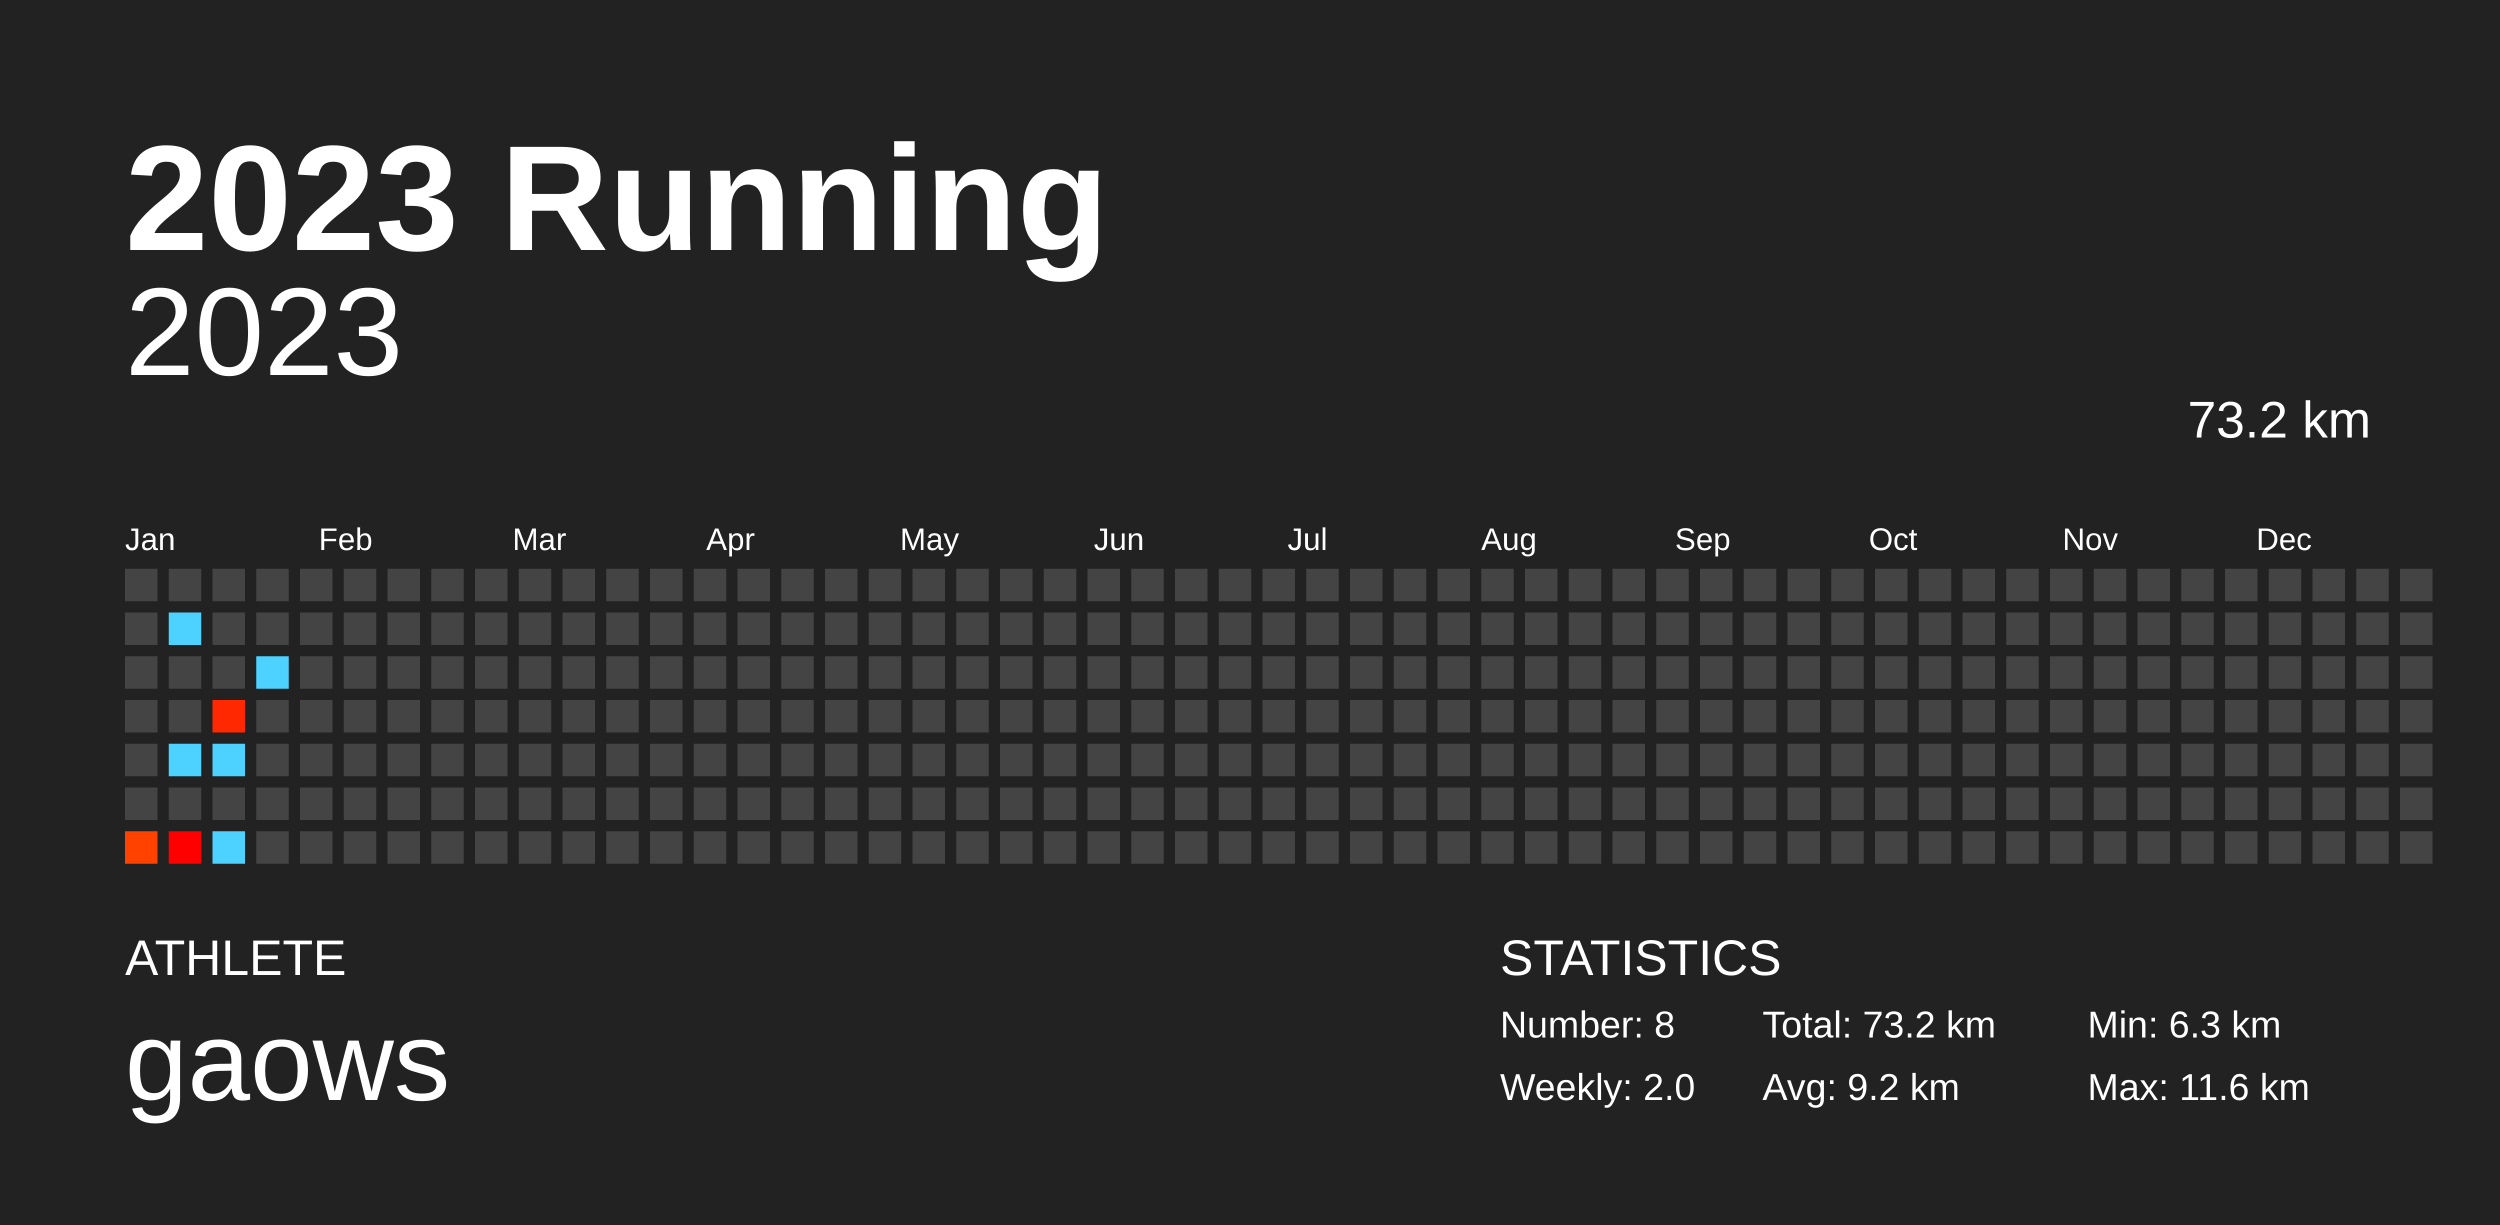
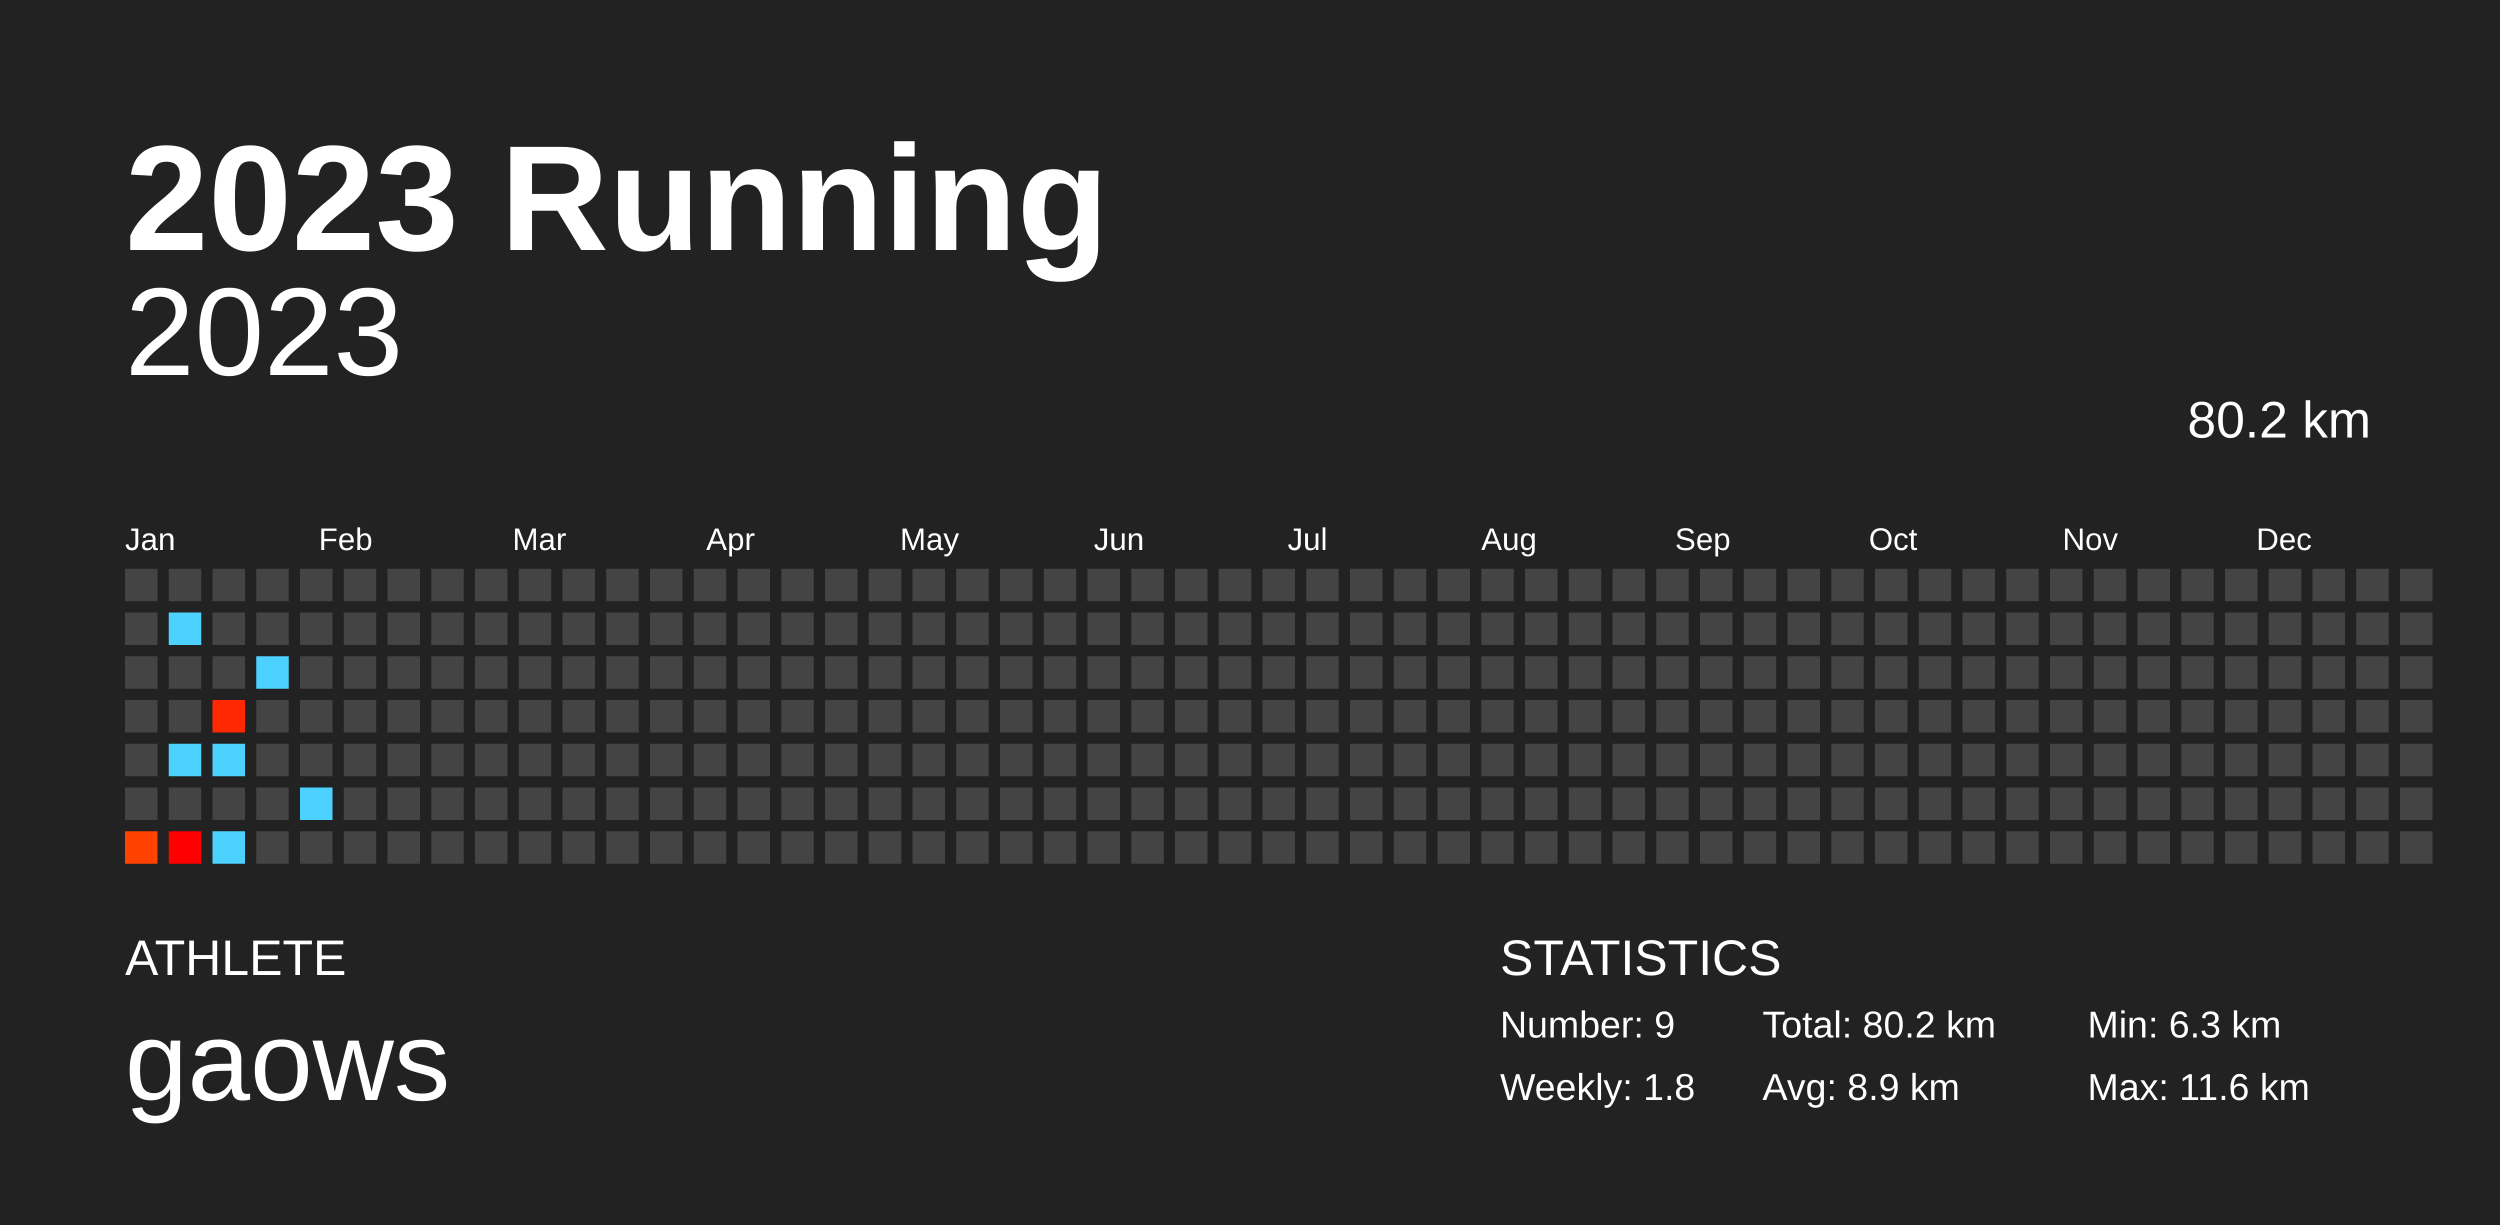
<svg xmlns="http://www.w3.org/2000/svg" baseProfile="full" height="98mm" version="1.1" viewBox="0,0,200,98" width="200mm">
  <defs />
  <rect fill="#222222" height="98" width="200" x="0" y="0" />
  <text fill="#FFFFFF" style="font-size:12px; font-family:Arial; font-weight:bold;" x="10" y="20">2023 Running</text>
  <text fill="#FFFFFF" style="font-size:4px; font-family:Arial" x="10" y="78">ATHLETE</text>
  <text fill="#FFFFFF" style="font-size:9px; font-family:Arial" x="10" y="88">gaows</text>
  <text fill="#FFFFFF" style="font-size:4px; font-family:Arial" x="120" y="78">STATISTICS</text>
-   <text fill="#FFFFFF" style="font-size:3px; font-family:Arial" x="120" y="83">Number: 8</text>
-   <text fill="#FFFFFF" style="font-size:3px; font-family:Arial" x="120" y="88">Weekly: 2.0</text>
-   <text fill="#FFFFFF" style="font-size:3px; font-family:Arial" x="141" y="83">Total: 73.2 km</text>
-   <text fill="#FFFFFF" style="font-size:3px; font-family:Arial" x="141" y="88">Avg: 9.2 km</text>
+   <text fill="#FFFFFF" style="font-size:3px; font-family:Arial" x="120" y="83">Number: 9</text>
+   <text fill="#FFFFFF" style="font-size:3px; font-family:Arial" x="120" y="88">Weekly: 1.8</text>
+   <text fill="#FFFFFF" style="font-size:3px; font-family:Arial" x="141" y="83">Total: 80.2 km</text>
+   <text fill="#FFFFFF" style="font-size:3px; font-family:Arial" x="141" y="88">Avg: 8.9 km</text>
  <text fill="#FFFFFF" style="font-size:3px; font-family:Arial" x="167" y="83">Min: 6.3 km</text>
  <text fill="#FFFFFF" style="font-size:3px; font-family:Arial" x="167" y="88">Max: 11.6 km</text>
  <text alignment-baseline="hanging" fill="#FFFFFF" style="font-size:10.0px; font-family:Arial;" x="10" y="30">2023</text>
-   <text alignment-baseline="hanging" fill="#FFFFFF" style="font-size:4.125px; font-family:Arial;" x="175" y="35">73.2 km</text>
+   <text alignment-baseline="hanging" fill="#FFFFFF" style="font-size:4.125px; font-family:Arial;" x="175" y="35">80.2 km</text>
  <text fill="#FFFFFF" style="font-size:2.5px; font-family:Arial" x="10.0" y="44">Jan</text>
  <text fill="#FFFFFF" style="font-size:2.5px; font-family:Arial" x="25.5" y="44">Feb</text>
  <text fill="#FFFFFF" style="font-size:2.5px; font-family:Arial" x="41.0" y="44">Mar</text>
  <text fill="#FFFFFF" style="font-size:2.5px; font-family:Arial" x="56.5" y="44">Apr</text>
  <text fill="#FFFFFF" style="font-size:2.5px; font-family:Arial" x="72.0" y="44">May</text>
  <text fill="#FFFFFF" style="font-size:2.5px; font-family:Arial" x="87.5" y="44">Jun</text>
  <text fill="#FFFFFF" style="font-size:2.5px; font-family:Arial" x="103.0" y="44">Jul</text>
  <text fill="#FFFFFF" style="font-size:2.5px; font-family:Arial" x="118.5" y="44">Aug</text>
  <text fill="#FFFFFF" style="font-size:2.5px; font-family:Arial" x="134.0" y="44">Sep</text>
  <text fill="#FFFFFF" style="font-size:2.5px; font-family:Arial" x="149.5" y="44">Oct</text>
  <text fill="#FFFFFF" style="font-size:2.5px; font-family:Arial" x="165.0" y="44">Nov</text>
  <text fill="#FFFFFF" style="font-size:2.5px; font-family:Arial" x="180.5" y="44">Dec</text>
  <rect fill="#444444" height="2.6" width="2.6" x="10.0" y="45.5" />
  <rect fill="#444444" height="2.6" width="2.6" x="10.0" y="49.0" />
  <rect fill="#444444" height="2.6" width="2.6" x="10.0" y="52.5" />
  <rect fill="#444444" height="2.6" width="2.6" x="10.0" y="56.0" />
  <rect fill="#444444" height="2.6" width="2.6" x="10.0" y="59.5" />
  <rect fill="#444444" height="2.6" width="2.6" x="10.0" y="63.0" />
  <rect fill="#ff4200" height="2.6" width="2.6" x="10.0" y="66.5" />
  <rect fill="#444444" height="2.6" width="2.6" x="13.5" y="45.5" />
  <rect fill="#4dd2ff" height="2.6" width="2.6" x="13.5" y="49.0" />
  <rect fill="#444444" height="2.6" width="2.6" x="13.5" y="52.5" />
  <rect fill="#444444" height="2.6" width="2.6" x="13.5" y="56.0" />
  <rect fill="#4dd2ff" height="2.6" width="2.6" x="13.5" y="59.5" />
  <rect fill="#444444" height="2.6" width="2.6" x="13.5" y="63.0" />
  <rect fill="#ff0000" height="2.6" width="2.6" x="13.5" y="66.5" />
  <rect fill="#444444" height="2.6" width="2.6" x="17.0" y="45.5" />
  <rect fill="#444444" height="2.6" width="2.6" x="17.0" y="49.0" />
  <rect fill="#444444" height="2.6" width="2.6" x="17.0" y="52.5" />
  <rect fill="#ff2800" height="2.6" width="2.6" x="17.0" y="56.0" />
  <rect fill="#4dd2ff" height="2.6" width="2.6" x="17.0" y="59.5" />
  <rect fill="#444444" height="2.6" width="2.6" x="17.0" y="63.0" />
  <rect fill="#4dd2ff" height="2.6" width="2.6" x="17.0" y="66.5" />
  <rect fill="#444444" height="2.6" width="2.6" x="20.5" y="45.5" />
  <rect fill="#444444" height="2.6" width="2.6" x="20.5" y="49.0" />
  <rect fill="#4dd2ff" height="2.6" width="2.6" x="20.5" y="52.5" />
  <rect fill="#444444" height="2.6" width="2.6" x="20.5" y="56.0" />
  <rect fill="#444444" height="2.6" width="2.6" x="20.5" y="59.5" />
  <rect fill="#444444" height="2.6" width="2.6" x="20.5" y="63.0" />
  <rect fill="#444444" height="2.6" width="2.6" x="20.5" y="66.5" />
  <rect fill="#444444" height="2.6" width="2.6" x="24.0" y="45.5" />
  <rect fill="#444444" height="2.6" width="2.6" x="24.0" y="49.0" />
  <rect fill="#444444" height="2.6" width="2.6" x="24.0" y="52.5" />
  <rect fill="#444444" height="2.6" width="2.6" x="24.0" y="56.0" />
  <rect fill="#444444" height="2.6" width="2.6" x="24.0" y="59.5" />
-   <rect fill="#444444" height="2.6" width="2.6" x="24.0" y="63.0" />
+   <rect fill="#4dd2ff" height="2.6" width="2.6" x="24.0" y="63.0" />
  <rect fill="#444444" height="2.6" width="2.6" x="24.0" y="66.5" />
  <rect fill="#444444" height="2.6" width="2.6" x="27.5" y="45.5" />
  <rect fill="#444444" height="2.6" width="2.6" x="27.5" y="49.0" />
  <rect fill="#444444" height="2.6" width="2.6" x="27.5" y="52.5" />
  <rect fill="#444444" height="2.6" width="2.6" x="27.5" y="56.0" />
  <rect fill="#444444" height="2.6" width="2.6" x="27.5" y="59.5" />
  <rect fill="#444444" height="2.6" width="2.6" x="27.5" y="63.0" />
  <rect fill="#444444" height="2.6" width="2.6" x="27.5" y="66.5" />
  <rect fill="#444444" height="2.6" width="2.6" x="31.0" y="45.5" />
  <rect fill="#444444" height="2.6" width="2.6" x="31.0" y="49.0" />
  <rect fill="#444444" height="2.6" width="2.6" x="31.0" y="52.5" />
  <rect fill="#444444" height="2.6" width="2.6" x="31.0" y="56.0" />
  <rect fill="#444444" height="2.6" width="2.6" x="31.0" y="59.5" />
  <rect fill="#444444" height="2.6" width="2.6" x="31.0" y="63.0" />
  <rect fill="#444444" height="2.6" width="2.6" x="31.0" y="66.5" />
  <rect fill="#444444" height="2.6" width="2.6" x="34.5" y="45.5" />
  <rect fill="#444444" height="2.6" width="2.6" x="34.5" y="49.0" />
  <rect fill="#444444" height="2.6" width="2.6" x="34.5" y="52.5" />
  <rect fill="#444444" height="2.6" width="2.6" x="34.5" y="56.0" />
  <rect fill="#444444" height="2.6" width="2.6" x="34.5" y="59.5" />
  <rect fill="#444444" height="2.6" width="2.6" x="34.5" y="63.0" />
  <rect fill="#444444" height="2.6" width="2.6" x="34.5" y="66.5" />
  <rect fill="#444444" height="2.6" width="2.6" x="38.0" y="45.5" />
  <rect fill="#444444" height="2.6" width="2.6" x="38.0" y="49.0" />
  <rect fill="#444444" height="2.6" width="2.6" x="38.0" y="52.5" />
  <rect fill="#444444" height="2.6" width="2.6" x="38.0" y="56.0" />
  <rect fill="#444444" height="2.6" width="2.6" x="38.0" y="59.5" />
  <rect fill="#444444" height="2.6" width="2.6" x="38.0" y="63.0" />
  <rect fill="#444444" height="2.6" width="2.6" x="38.0" y="66.5" />
  <rect fill="#444444" height="2.6" width="2.6" x="41.5" y="45.5" />
  <rect fill="#444444" height="2.6" width="2.6" x="41.5" y="49.0" />
  <rect fill="#444444" height="2.6" width="2.6" x="41.5" y="52.5" />
  <rect fill="#444444" height="2.6" width="2.6" x="41.5" y="56.0" />
  <rect fill="#444444" height="2.6" width="2.6" x="41.5" y="59.5" />
  <rect fill="#444444" height="2.6" width="2.6" x="41.5" y="63.0" />
  <rect fill="#444444" height="2.6" width="2.6" x="41.5" y="66.5" />
  <rect fill="#444444" height="2.6" width="2.6" x="45.0" y="45.5" />
  <rect fill="#444444" height="2.6" width="2.6" x="45.0" y="49.0" />
  <rect fill="#444444" height="2.6" width="2.6" x="45.0" y="52.5" />
  <rect fill="#444444" height="2.6" width="2.6" x="45.0" y="56.0" />
  <rect fill="#444444" height="2.6" width="2.6" x="45.0" y="59.5" />
  <rect fill="#444444" height="2.6" width="2.6" x="45.0" y="63.0" />
  <rect fill="#444444" height="2.6" width="2.6" x="45.0" y="66.5" />
  <rect fill="#444444" height="2.6" width="2.6" x="48.5" y="45.5" />
  <rect fill="#444444" height="2.6" width="2.6" x="48.5" y="49.0" />
  <rect fill="#444444" height="2.6" width="2.6" x="48.5" y="52.5" />
  <rect fill="#444444" height="2.6" width="2.6" x="48.5" y="56.0" />
  <rect fill="#444444" height="2.6" width="2.6" x="48.5" y="59.5" />
  <rect fill="#444444" height="2.6" width="2.6" x="48.5" y="63.0" />
  <rect fill="#444444" height="2.6" width="2.6" x="48.5" y="66.5" />
  <rect fill="#444444" height="2.6" width="2.6" x="52.0" y="45.5" />
  <rect fill="#444444" height="2.6" width="2.6" x="52.0" y="49.0" />
  <rect fill="#444444" height="2.6" width="2.6" x="52.0" y="52.5" />
  <rect fill="#444444" height="2.6" width="2.6" x="52.0" y="56.0" />
  <rect fill="#444444" height="2.6" width="2.6" x="52.0" y="59.5" />
  <rect fill="#444444" height="2.6" width="2.6" x="52.0" y="63.0" />
  <rect fill="#444444" height="2.6" width="2.6" x="52.0" y="66.5" />
  <rect fill="#444444" height="2.6" width="2.6" x="55.5" y="45.5" />
  <rect fill="#444444" height="2.6" width="2.6" x="55.5" y="49.0" />
  <rect fill="#444444" height="2.6" width="2.6" x="55.5" y="52.5" />
  <rect fill="#444444" height="2.6" width="2.6" x="55.5" y="56.0" />
  <rect fill="#444444" height="2.6" width="2.6" x="55.5" y="59.5" />
  <rect fill="#444444" height="2.6" width="2.6" x="55.5" y="63.0" />
  <rect fill="#444444" height="2.6" width="2.6" x="55.5" y="66.5" />
  <rect fill="#444444" height="2.6" width="2.6" x="59.0" y="45.5" />
  <rect fill="#444444" height="2.6" width="2.6" x="59.0" y="49.0" />
  <rect fill="#444444" height="2.6" width="2.6" x="59.0" y="52.5" />
  <rect fill="#444444" height="2.6" width="2.6" x="59.0" y="56.0" />
  <rect fill="#444444" height="2.6" width="2.6" x="59.0" y="59.5" />
  <rect fill="#444444" height="2.6" width="2.6" x="59.0" y="63.0" />
  <rect fill="#444444" height="2.6" width="2.6" x="59.0" y="66.5" />
  <rect fill="#444444" height="2.6" width="2.6" x="62.5" y="45.5" />
  <rect fill="#444444" height="2.6" width="2.6" x="62.5" y="49.0" />
  <rect fill="#444444" height="2.6" width="2.6" x="62.5" y="52.5" />
  <rect fill="#444444" height="2.6" width="2.6" x="62.5" y="56.0" />
  <rect fill="#444444" height="2.6" width="2.6" x="62.5" y="59.5" />
  <rect fill="#444444" height="2.6" width="2.6" x="62.5" y="63.0" />
  <rect fill="#444444" height="2.6" width="2.6" x="62.5" y="66.5" />
  <rect fill="#444444" height="2.6" width="2.6" x="66.0" y="45.5" />
  <rect fill="#444444" height="2.6" width="2.6" x="66.0" y="49.0" />
  <rect fill="#444444" height="2.6" width="2.6" x="66.0" y="52.5" />
  <rect fill="#444444" height="2.6" width="2.6" x="66.0" y="56.0" />
  <rect fill="#444444" height="2.6" width="2.6" x="66.0" y="59.5" />
  <rect fill="#444444" height="2.6" width="2.6" x="66.0" y="63.0" />
  <rect fill="#444444" height="2.6" width="2.6" x="66.0" y="66.5" />
  <rect fill="#444444" height="2.6" width="2.6" x="69.5" y="45.5" />
  <rect fill="#444444" height="2.6" width="2.6" x="69.5" y="49.0" />
  <rect fill="#444444" height="2.6" width="2.6" x="69.5" y="52.5" />
  <rect fill="#444444" height="2.6" width="2.6" x="69.5" y="56.0" />
  <rect fill="#444444" height="2.6" width="2.6" x="69.5" y="59.5" />
  <rect fill="#444444" height="2.6" width="2.6" x="69.5" y="63.0" />
  <rect fill="#444444" height="2.6" width="2.6" x="69.5" y="66.5" />
  <rect fill="#444444" height="2.6" width="2.6" x="73.0" y="45.5" />
  <rect fill="#444444" height="2.6" width="2.6" x="73.0" y="49.0" />
  <rect fill="#444444" height="2.6" width="2.6" x="73.0" y="52.5" />
  <rect fill="#444444" height="2.6" width="2.6" x="73.0" y="56.0" />
  <rect fill="#444444" height="2.6" width="2.6" x="73.0" y="59.5" />
  <rect fill="#444444" height="2.6" width="2.6" x="73.0" y="63.0" />
  <rect fill="#444444" height="2.6" width="2.6" x="73.0" y="66.5" />
  <rect fill="#444444" height="2.6" width="2.6" x="76.5" y="45.5" />
  <rect fill="#444444" height="2.6" width="2.6" x="76.5" y="49.0" />
  <rect fill="#444444" height="2.6" width="2.6" x="76.5" y="52.5" />
  <rect fill="#444444" height="2.6" width="2.6" x="76.5" y="56.0" />
  <rect fill="#444444" height="2.6" width="2.6" x="76.5" y="59.5" />
  <rect fill="#444444" height="2.6" width="2.6" x="76.5" y="63.0" />
  <rect fill="#444444" height="2.6" width="2.6" x="76.5" y="66.5" />
  <rect fill="#444444" height="2.6" width="2.6" x="80.0" y="45.5" />
  <rect fill="#444444" height="2.6" width="2.6" x="80.0" y="49.0" />
  <rect fill="#444444" height="2.6" width="2.6" x="80.0" y="52.5" />
  <rect fill="#444444" height="2.6" width="2.6" x="80.0" y="56.0" />
  <rect fill="#444444" height="2.6" width="2.6" x="80.0" y="59.5" />
  <rect fill="#444444" height="2.6" width="2.6" x="80.0" y="63.0" />
  <rect fill="#444444" height="2.6" width="2.6" x="80.0" y="66.5" />
  <rect fill="#444444" height="2.6" width="2.6" x="83.5" y="45.5" />
  <rect fill="#444444" height="2.6" width="2.6" x="83.5" y="49.0" />
  <rect fill="#444444" height="2.6" width="2.6" x="83.5" y="52.5" />
  <rect fill="#444444" height="2.6" width="2.6" x="83.5" y="56.0" />
  <rect fill="#444444" height="2.6" width="2.6" x="83.5" y="59.5" />
  <rect fill="#444444" height="2.6" width="2.6" x="83.5" y="63.0" />
  <rect fill="#444444" height="2.6" width="2.6" x="83.5" y="66.5" />
  <rect fill="#444444" height="2.6" width="2.6" x="87.0" y="45.5" />
  <rect fill="#444444" height="2.6" width="2.6" x="87.0" y="49.0" />
  <rect fill="#444444" height="2.6" width="2.6" x="87.0" y="52.5" />
  <rect fill="#444444" height="2.6" width="2.6" x="87.0" y="56.0" />
  <rect fill="#444444" height="2.6" width="2.6" x="87.0" y="59.5" />
  <rect fill="#444444" height="2.6" width="2.6" x="87.0" y="63.0" />
  <rect fill="#444444" height="2.6" width="2.6" x="87.0" y="66.5" />
  <rect fill="#444444" height="2.6" width="2.6" x="90.5" y="45.5" />
  <rect fill="#444444" height="2.6" width="2.6" x="90.5" y="49.0" />
  <rect fill="#444444" height="2.6" width="2.6" x="90.5" y="52.5" />
  <rect fill="#444444" height="2.6" width="2.6" x="90.5" y="56.0" />
  <rect fill="#444444" height="2.6" width="2.6" x="90.5" y="59.5" />
  <rect fill="#444444" height="2.6" width="2.6" x="90.5" y="63.0" />
  <rect fill="#444444" height="2.6" width="2.6" x="90.5" y="66.5" />
  <rect fill="#444444" height="2.6" width="2.6" x="94.0" y="45.5" />
  <rect fill="#444444" height="2.6" width="2.6" x="94.0" y="49.0" />
  <rect fill="#444444" height="2.6" width="2.6" x="94.0" y="52.5" />
  <rect fill="#444444" height="2.6" width="2.6" x="94.0" y="56.0" />
  <rect fill="#444444" height="2.6" width="2.6" x="94.0" y="59.5" />
  <rect fill="#444444" height="2.6" width="2.6" x="94.0" y="63.0" />
  <rect fill="#444444" height="2.6" width="2.6" x="94.0" y="66.5" />
  <rect fill="#444444" height="2.6" width="2.6" x="97.5" y="45.5" />
  <rect fill="#444444" height="2.6" width="2.6" x="97.5" y="49.0" />
  <rect fill="#444444" height="2.6" width="2.6" x="97.5" y="52.5" />
  <rect fill="#444444" height="2.6" width="2.6" x="97.5" y="56.0" />
  <rect fill="#444444" height="2.6" width="2.6" x="97.5" y="59.5" />
  <rect fill="#444444" height="2.6" width="2.6" x="97.5" y="63.0" />
  <rect fill="#444444" height="2.6" width="2.6" x="97.5" y="66.5" />
  <rect fill="#444444" height="2.6" width="2.6" x="101.0" y="45.5" />
  <rect fill="#444444" height="2.6" width="2.6" x="101.0" y="49.0" />
  <rect fill="#444444" height="2.6" width="2.6" x="101.0" y="52.5" />
  <rect fill="#444444" height="2.6" width="2.6" x="101.0" y="56.0" />
  <rect fill="#444444" height="2.6" width="2.6" x="101.0" y="59.5" />
  <rect fill="#444444" height="2.6" width="2.6" x="101.0" y="63.0" />
  <rect fill="#444444" height="2.6" width="2.6" x="101.0" y="66.5" />
  <rect fill="#444444" height="2.6" width="2.6" x="104.5" y="45.5" />
  <rect fill="#444444" height="2.6" width="2.6" x="104.5" y="49.0" />
  <rect fill="#444444" height="2.6" width="2.6" x="104.5" y="52.5" />
  <rect fill="#444444" height="2.6" width="2.6" x="104.5" y="56.0" />
  <rect fill="#444444" height="2.6" width="2.6" x="104.5" y="59.5" />
  <rect fill="#444444" height="2.6" width="2.6" x="104.5" y="63.0" />
  <rect fill="#444444" height="2.6" width="2.6" x="104.5" y="66.5" />
  <rect fill="#444444" height="2.6" width="2.6" x="108.0" y="45.5" />
  <rect fill="#444444" height="2.6" width="2.6" x="108.0" y="49.0" />
  <rect fill="#444444" height="2.6" width="2.6" x="108.0" y="52.5" />
  <rect fill="#444444" height="2.6" width="2.6" x="108.0" y="56.0" />
  <rect fill="#444444" height="2.6" width="2.6" x="108.0" y="59.5" />
  <rect fill="#444444" height="2.6" width="2.6" x="108.0" y="63.0" />
  <rect fill="#444444" height="2.6" width="2.6" x="108.0" y="66.5" />
  <rect fill="#444444" height="2.6" width="2.6" x="111.5" y="45.5" />
  <rect fill="#444444" height="2.6" width="2.6" x="111.5" y="49.0" />
  <rect fill="#444444" height="2.6" width="2.6" x="111.5" y="52.5" />
  <rect fill="#444444" height="2.6" width="2.6" x="111.5" y="56.0" />
  <rect fill="#444444" height="2.6" width="2.6" x="111.5" y="59.5" />
  <rect fill="#444444" height="2.6" width="2.6" x="111.5" y="63.0" />
  <rect fill="#444444" height="2.6" width="2.6" x="111.5" y="66.5" />
  <rect fill="#444444" height="2.6" width="2.6" x="115.0" y="45.5" />
  <rect fill="#444444" height="2.6" width="2.6" x="115.0" y="49.0" />
  <rect fill="#444444" height="2.6" width="2.6" x="115.0" y="52.5" />
  <rect fill="#444444" height="2.6" width="2.6" x="115.0" y="56.0" />
  <rect fill="#444444" height="2.6" width="2.6" x="115.0" y="59.5" />
  <rect fill="#444444" height="2.6" width="2.6" x="115.0" y="63.0" />
  <rect fill="#444444" height="2.6" width="2.6" x="115.0" y="66.5" />
  <rect fill="#444444" height="2.6" width="2.6" x="118.5" y="45.5" />
  <rect fill="#444444" height="2.6" width="2.6" x="118.5" y="49.0" />
  <rect fill="#444444" height="2.6" width="2.6" x="118.5" y="52.5" />
  <rect fill="#444444" height="2.6" width="2.6" x="118.5" y="56.0" />
  <rect fill="#444444" height="2.6" width="2.6" x="118.5" y="59.5" />
  <rect fill="#444444" height="2.6" width="2.6" x="118.5" y="63.0" />
  <rect fill="#444444" height="2.6" width="2.6" x="118.5" y="66.5" />
  <rect fill="#444444" height="2.6" width="2.6" x="122.0" y="45.5" />
  <rect fill="#444444" height="2.6" width="2.6" x="122.0" y="49.0" />
  <rect fill="#444444" height="2.6" width="2.6" x="122.0" y="52.5" />
  <rect fill="#444444" height="2.6" width="2.6" x="122.0" y="56.0" />
  <rect fill="#444444" height="2.6" width="2.6" x="122.0" y="59.5" />
  <rect fill="#444444" height="2.6" width="2.6" x="122.0" y="63.0" />
  <rect fill="#444444" height="2.6" width="2.6" x="122.0" y="66.5" />
  <rect fill="#444444" height="2.6" width="2.6" x="125.5" y="45.5" />
  <rect fill="#444444" height="2.6" width="2.6" x="125.5" y="49.0" />
  <rect fill="#444444" height="2.6" width="2.6" x="125.5" y="52.5" />
  <rect fill="#444444" height="2.6" width="2.6" x="125.5" y="56.0" />
  <rect fill="#444444" height="2.6" width="2.6" x="125.5" y="59.5" />
  <rect fill="#444444" height="2.6" width="2.6" x="125.5" y="63.0" />
  <rect fill="#444444" height="2.6" width="2.6" x="125.5" y="66.5" />
  <rect fill="#444444" height="2.6" width="2.6" x="129.0" y="45.5" />
  <rect fill="#444444" height="2.6" width="2.6" x="129.0" y="49.0" />
  <rect fill="#444444" height="2.6" width="2.6" x="129.0" y="52.5" />
  <rect fill="#444444" height="2.6" width="2.6" x="129.0" y="56.0" />
  <rect fill="#444444" height="2.6" width="2.6" x="129.0" y="59.5" />
  <rect fill="#444444" height="2.6" width="2.6" x="129.0" y="63.0" />
  <rect fill="#444444" height="2.6" width="2.6" x="129.0" y="66.5" />
  <rect fill="#444444" height="2.6" width="2.6" x="132.5" y="45.5" />
  <rect fill="#444444" height="2.6" width="2.6" x="132.5" y="49.0" />
  <rect fill="#444444" height="2.6" width="2.6" x="132.5" y="52.5" />
  <rect fill="#444444" height="2.6" width="2.6" x="132.5" y="56.0" />
  <rect fill="#444444" height="2.6" width="2.6" x="132.5" y="59.5" />
  <rect fill="#444444" height="2.6" width="2.6" x="132.5" y="63.0" />
  <rect fill="#444444" height="2.6" width="2.6" x="132.5" y="66.5" />
  <rect fill="#444444" height="2.6" width="2.6" x="136.0" y="45.5" />
  <rect fill="#444444" height="2.6" width="2.6" x="136.0" y="49.0" />
  <rect fill="#444444" height="2.6" width="2.6" x="136.0" y="52.5" />
  <rect fill="#444444" height="2.6" width="2.6" x="136.0" y="56.0" />
  <rect fill="#444444" height="2.6" width="2.6" x="136.0" y="59.5" />
  <rect fill="#444444" height="2.6" width="2.6" x="136.0" y="63.0" />
  <rect fill="#444444" height="2.6" width="2.6" x="136.0" y="66.5" />
  <rect fill="#444444" height="2.6" width="2.6" x="139.5" y="45.5" />
  <rect fill="#444444" height="2.6" width="2.6" x="139.5" y="49.0" />
  <rect fill="#444444" height="2.6" width="2.6" x="139.5" y="52.5" />
  <rect fill="#444444" height="2.6" width="2.6" x="139.5" y="56.0" />
  <rect fill="#444444" height="2.6" width="2.6" x="139.5" y="59.5" />
  <rect fill="#444444" height="2.6" width="2.6" x="139.5" y="63.0" />
  <rect fill="#444444" height="2.6" width="2.6" x="139.5" y="66.5" />
  <rect fill="#444444" height="2.6" width="2.6" x="143.0" y="45.5" />
  <rect fill="#444444" height="2.6" width="2.6" x="143.0" y="49.0" />
  <rect fill="#444444" height="2.6" width="2.6" x="143.0" y="52.5" />
  <rect fill="#444444" height="2.6" width="2.6" x="143.0" y="56.0" />
  <rect fill="#444444" height="2.6" width="2.6" x="143.0" y="59.5" />
  <rect fill="#444444" height="2.6" width="2.6" x="143.0" y="63.0" />
  <rect fill="#444444" height="2.6" width="2.6" x="143.0" y="66.5" />
  <rect fill="#444444" height="2.6" width="2.6" x="146.5" y="45.5" />
  <rect fill="#444444" height="2.6" width="2.6" x="146.5" y="49.0" />
  <rect fill="#444444" height="2.6" width="2.6" x="146.5" y="52.5" />
  <rect fill="#444444" height="2.6" width="2.6" x="146.5" y="56.0" />
  <rect fill="#444444" height="2.6" width="2.6" x="146.5" y="59.5" />
  <rect fill="#444444" height="2.6" width="2.6" x="146.5" y="63.0" />
  <rect fill="#444444" height="2.6" width="2.6" x="146.5" y="66.5" />
  <rect fill="#444444" height="2.6" width="2.6" x="150.0" y="45.5" />
  <rect fill="#444444" height="2.6" width="2.6" x="150.0" y="49.0" />
  <rect fill="#444444" height="2.6" width="2.6" x="150.0" y="52.5" />
  <rect fill="#444444" height="2.6" width="2.6" x="150.0" y="56.0" />
  <rect fill="#444444" height="2.6" width="2.6" x="150.0" y="59.5" />
  <rect fill="#444444" height="2.6" width="2.6" x="150.0" y="63.0" />
  <rect fill="#444444" height="2.6" width="2.6" x="150.0" y="66.5" />
  <rect fill="#444444" height="2.6" width="2.6" x="153.5" y="45.5" />
  <rect fill="#444444" height="2.6" width="2.6" x="153.5" y="49.0" />
  <rect fill="#444444" height="2.6" width="2.6" x="153.5" y="52.5" />
  <rect fill="#444444" height="2.6" width="2.6" x="153.5" y="56.0" />
  <rect fill="#444444" height="2.6" width="2.6" x="153.5" y="59.5" />
  <rect fill="#444444" height="2.6" width="2.6" x="153.5" y="63.0" />
  <rect fill="#444444" height="2.6" width="2.6" x="153.5" y="66.5" />
  <rect fill="#444444" height="2.6" width="2.6" x="157.0" y="45.5" />
  <rect fill="#444444" height="2.6" width="2.6" x="157.0" y="49.0" />
  <rect fill="#444444" height="2.6" width="2.6" x="157.0" y="52.5" />
  <rect fill="#444444" height="2.6" width="2.6" x="157.0" y="56.0" />
  <rect fill="#444444" height="2.6" width="2.6" x="157.0" y="59.5" />
  <rect fill="#444444" height="2.6" width="2.6" x="157.0" y="63.0" />
  <rect fill="#444444" height="2.6" width="2.6" x="157.0" y="66.5" />
  <rect fill="#444444" height="2.6" width="2.6" x="160.5" y="45.5" />
  <rect fill="#444444" height="2.6" width="2.6" x="160.5" y="49.0" />
  <rect fill="#444444" height="2.6" width="2.6" x="160.5" y="52.5" />
  <rect fill="#444444" height="2.6" width="2.6" x="160.5" y="56.0" />
  <rect fill="#444444" height="2.6" width="2.6" x="160.5" y="59.5" />
  <rect fill="#444444" height="2.6" width="2.6" x="160.5" y="63.0" />
  <rect fill="#444444" height="2.6" width="2.6" x="160.5" y="66.5" />
  <rect fill="#444444" height="2.6" width="2.6" x="164.0" y="45.5" />
  <rect fill="#444444" height="2.6" width="2.6" x="164.0" y="49.0" />
  <rect fill="#444444" height="2.6" width="2.6" x="164.0" y="52.5" />
  <rect fill="#444444" height="2.6" width="2.6" x="164.0" y="56.0" />
  <rect fill="#444444" height="2.6" width="2.6" x="164.0" y="59.5" />
  <rect fill="#444444" height="2.6" width="2.6" x="164.0" y="63.0" />
  <rect fill="#444444" height="2.6" width="2.6" x="164.0" y="66.5" />
  <rect fill="#444444" height="2.6" width="2.6" x="167.5" y="45.5" />
  <rect fill="#444444" height="2.6" width="2.6" x="167.5" y="49.0" />
  <rect fill="#444444" height="2.6" width="2.6" x="167.5" y="52.5" />
  <rect fill="#444444" height="2.6" width="2.6" x="167.5" y="56.0" />
  <rect fill="#444444" height="2.6" width="2.6" x="167.5" y="59.5" />
  <rect fill="#444444" height="2.6" width="2.6" x="167.5" y="63.0" />
  <rect fill="#444444" height="2.6" width="2.6" x="167.5" y="66.5" />
  <rect fill="#444444" height="2.6" width="2.6" x="171.0" y="45.5" />
  <rect fill="#444444" height="2.6" width="2.6" x="171.0" y="49.0" />
  <rect fill="#444444" height="2.6" width="2.6" x="171.0" y="52.5" />
  <rect fill="#444444" height="2.6" width="2.6" x="171.0" y="56.0" />
  <rect fill="#444444" height="2.6" width="2.6" x="171.0" y="59.5" />
  <rect fill="#444444" height="2.6" width="2.6" x="171.0" y="63.0" />
  <rect fill="#444444" height="2.6" width="2.6" x="171.0" y="66.5" />
  <rect fill="#444444" height="2.6" width="2.6" x="174.5" y="45.5" />
  <rect fill="#444444" height="2.6" width="2.6" x="174.5" y="49.0" />
  <rect fill="#444444" height="2.6" width="2.6" x="174.5" y="52.5" />
  <rect fill="#444444" height="2.6" width="2.6" x="174.5" y="56.0" />
  <rect fill="#444444" height="2.6" width="2.6" x="174.5" y="59.5" />
  <rect fill="#444444" height="2.6" width="2.6" x="174.5" y="63.0" />
  <rect fill="#444444" height="2.6" width="2.6" x="174.5" y="66.5" />
  <rect fill="#444444" height="2.6" width="2.6" x="178.0" y="45.5" />
  <rect fill="#444444" height="2.6" width="2.6" x="178.0" y="49.0" />
  <rect fill="#444444" height="2.6" width="2.6" x="178.0" y="52.5" />
  <rect fill="#444444" height="2.6" width="2.6" x="178.0" y="56.0" />
  <rect fill="#444444" height="2.6" width="2.6" x="178.0" y="59.5" />
  <rect fill="#444444" height="2.6" width="2.6" x="178.0" y="63.0" />
  <rect fill="#444444" height="2.6" width="2.6" x="178.0" y="66.5" />
  <rect fill="#444444" height="2.6" width="2.6" x="181.5" y="45.5" />
  <rect fill="#444444" height="2.6" width="2.6" x="181.5" y="49.0" />
  <rect fill="#444444" height="2.6" width="2.6" x="181.5" y="52.5" />
  <rect fill="#444444" height="2.6" width="2.6" x="181.5" y="56.0" />
  <rect fill="#444444" height="2.6" width="2.6" x="181.5" y="59.5" />
  <rect fill="#444444" height="2.6" width="2.6" x="181.5" y="63.0" />
  <rect fill="#444444" height="2.6" width="2.6" x="181.5" y="66.5" />
  <rect fill="#444444" height="2.6" width="2.6" x="185.0" y="45.5" />
  <rect fill="#444444" height="2.6" width="2.6" x="185.0" y="49.0" />
  <rect fill="#444444" height="2.6" width="2.6" x="185.0" y="52.5" />
  <rect fill="#444444" height="2.6" width="2.6" x="185.0" y="56.0" />
  <rect fill="#444444" height="2.6" width="2.6" x="185.0" y="59.5" />
  <rect fill="#444444" height="2.6" width="2.6" x="185.0" y="63.0" />
  <rect fill="#444444" height="2.6" width="2.6" x="185.0" y="66.5" />
  <rect fill="#444444" height="2.6" width="2.6" x="188.5" y="45.5" />
  <rect fill="#444444" height="2.6" width="2.6" x="188.5" y="49.0" />
  <rect fill="#444444" height="2.6" width="2.6" x="188.5" y="52.5" />
  <rect fill="#444444" height="2.6" width="2.6" x="188.5" y="56.0" />
  <rect fill="#444444" height="2.6" width="2.6" x="188.5" y="59.5" />
  <rect fill="#444444" height="2.6" width="2.6" x="188.5" y="63.0" />
  <rect fill="#444444" height="2.6" width="2.6" x="188.5" y="66.5" />
  <rect fill="#444444" height="2.6" width="2.6" x="192.0" y="45.5" />
  <rect fill="#444444" height="2.6" width="2.6" x="192.0" y="49.0" />
  <rect fill="#444444" height="2.6" width="2.6" x="192.0" y="52.5" />
  <rect fill="#444444" height="2.6" width="2.6" x="192.0" y="56.0" />
  <rect fill="#444444" height="2.6" width="2.6" x="192.0" y="59.5" />
  <rect fill="#444444" height="2.6" width="2.6" x="192.0" y="63.0" />
  <rect fill="#444444" height="2.6" width="2.6" x="192.0" y="66.5" />
</svg>
